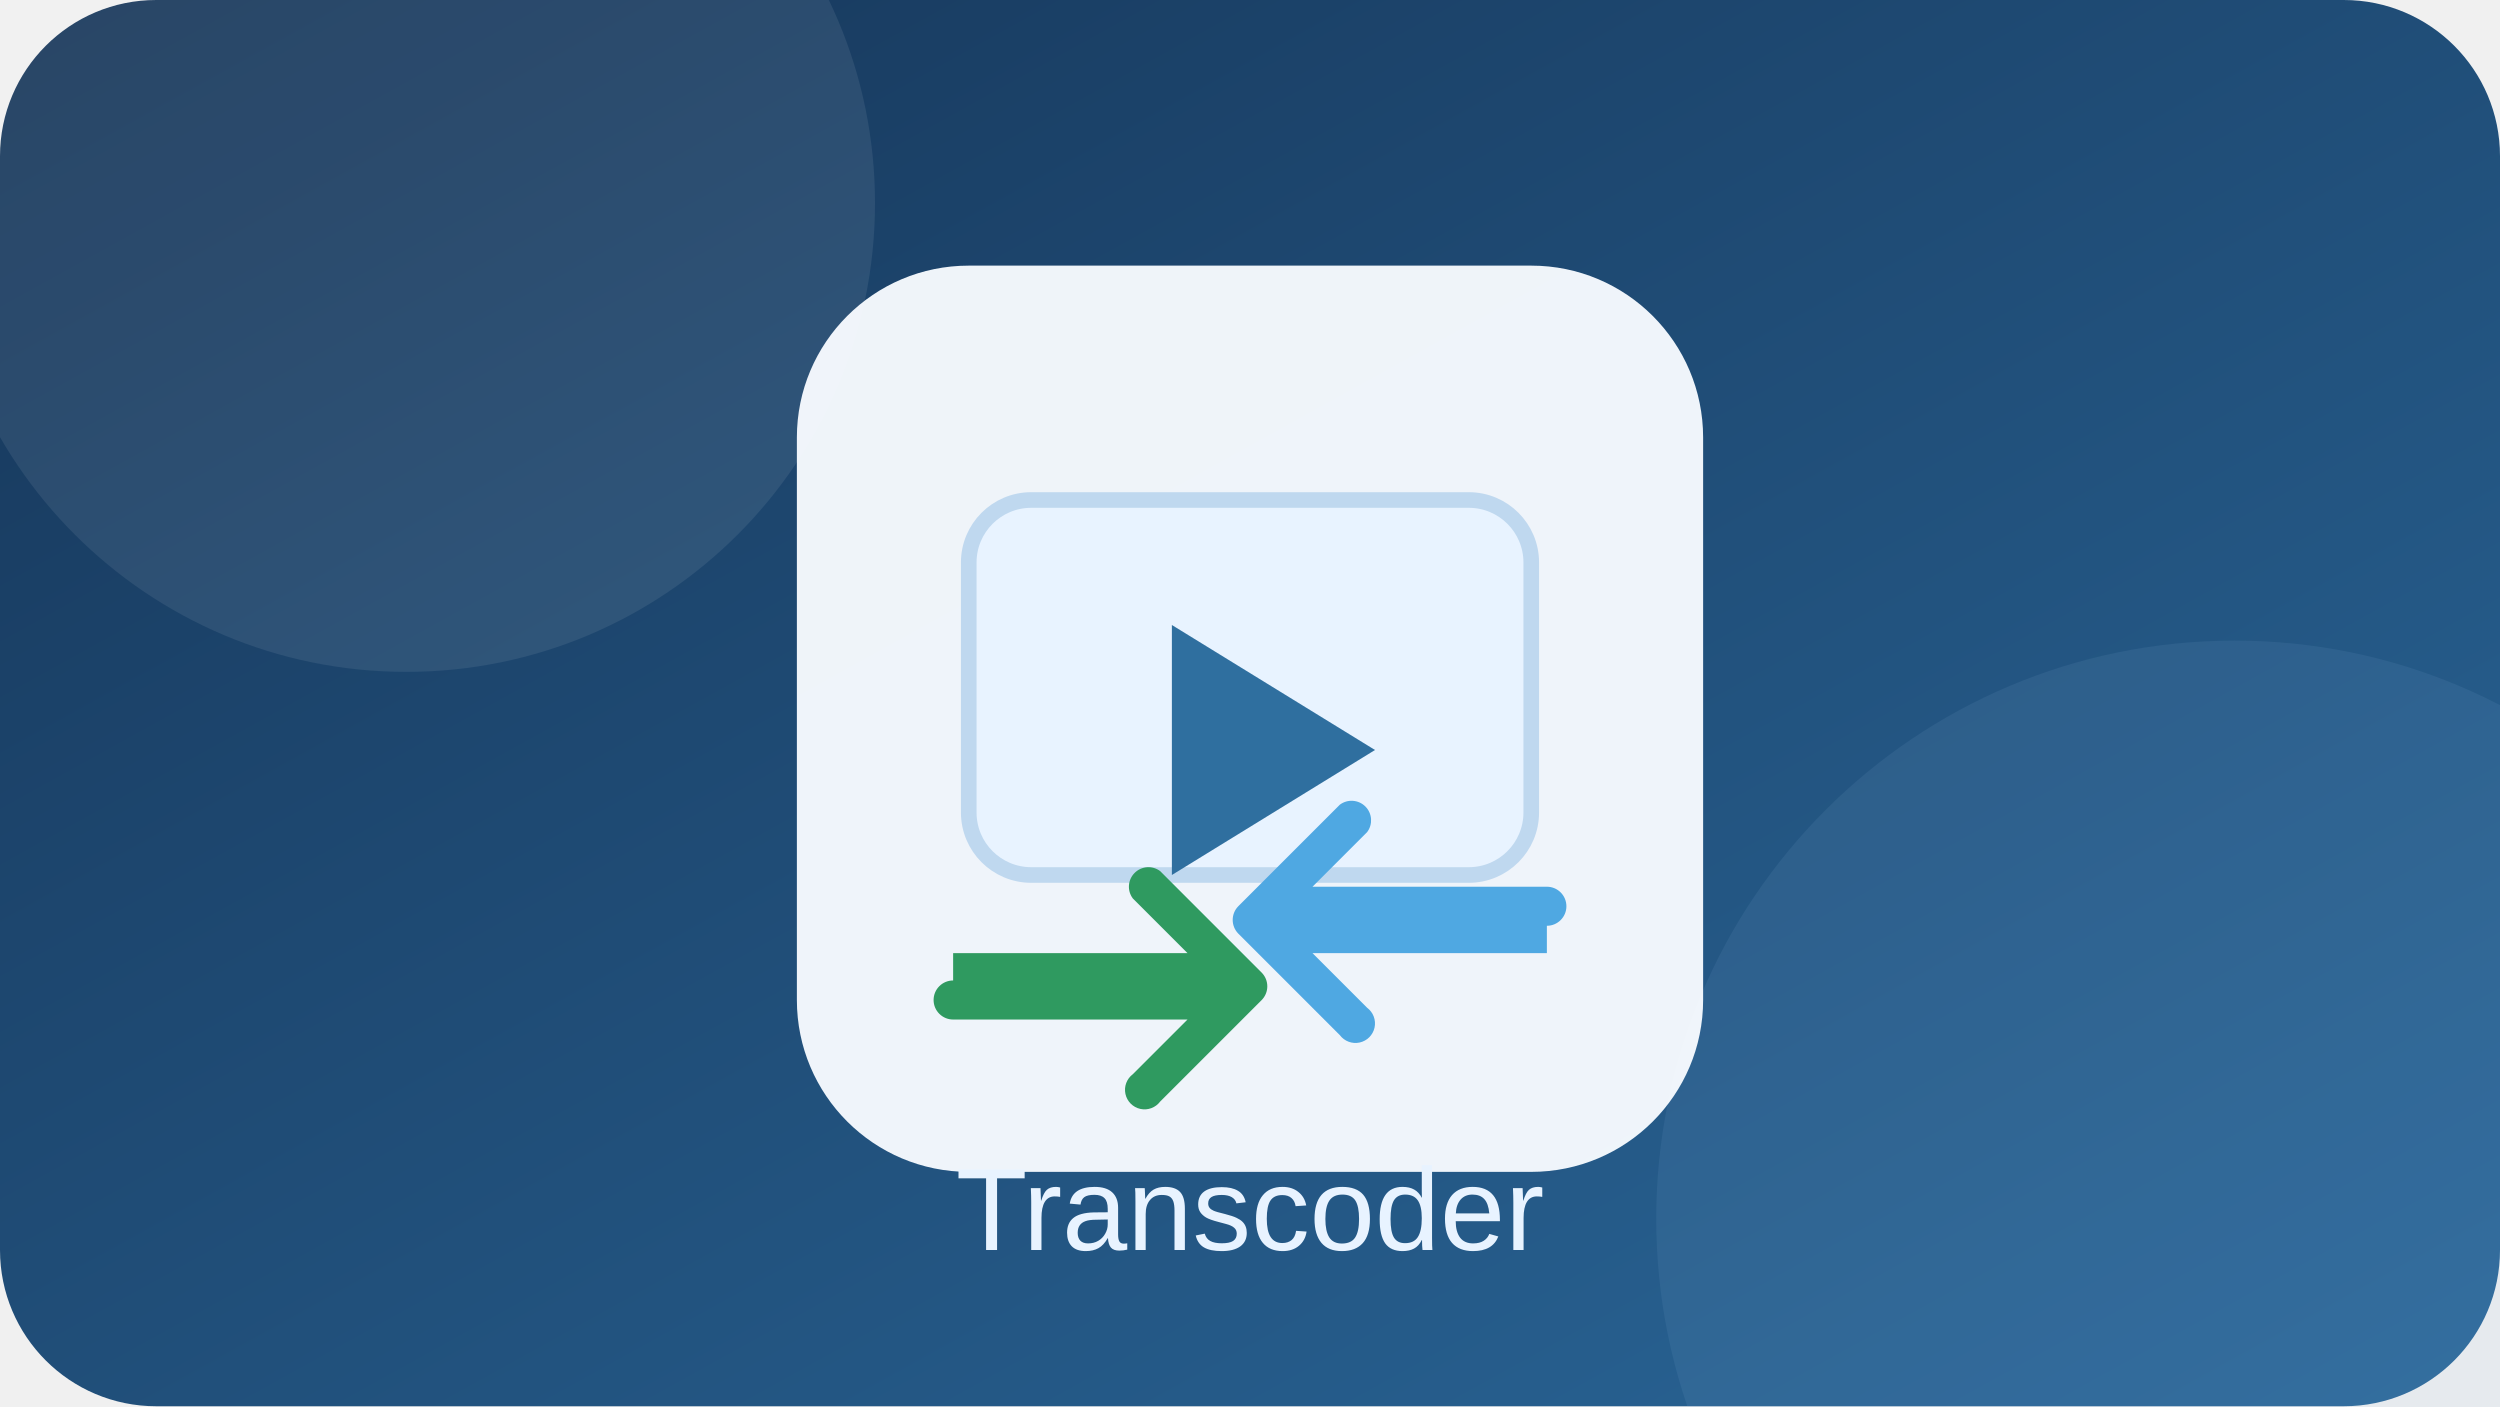
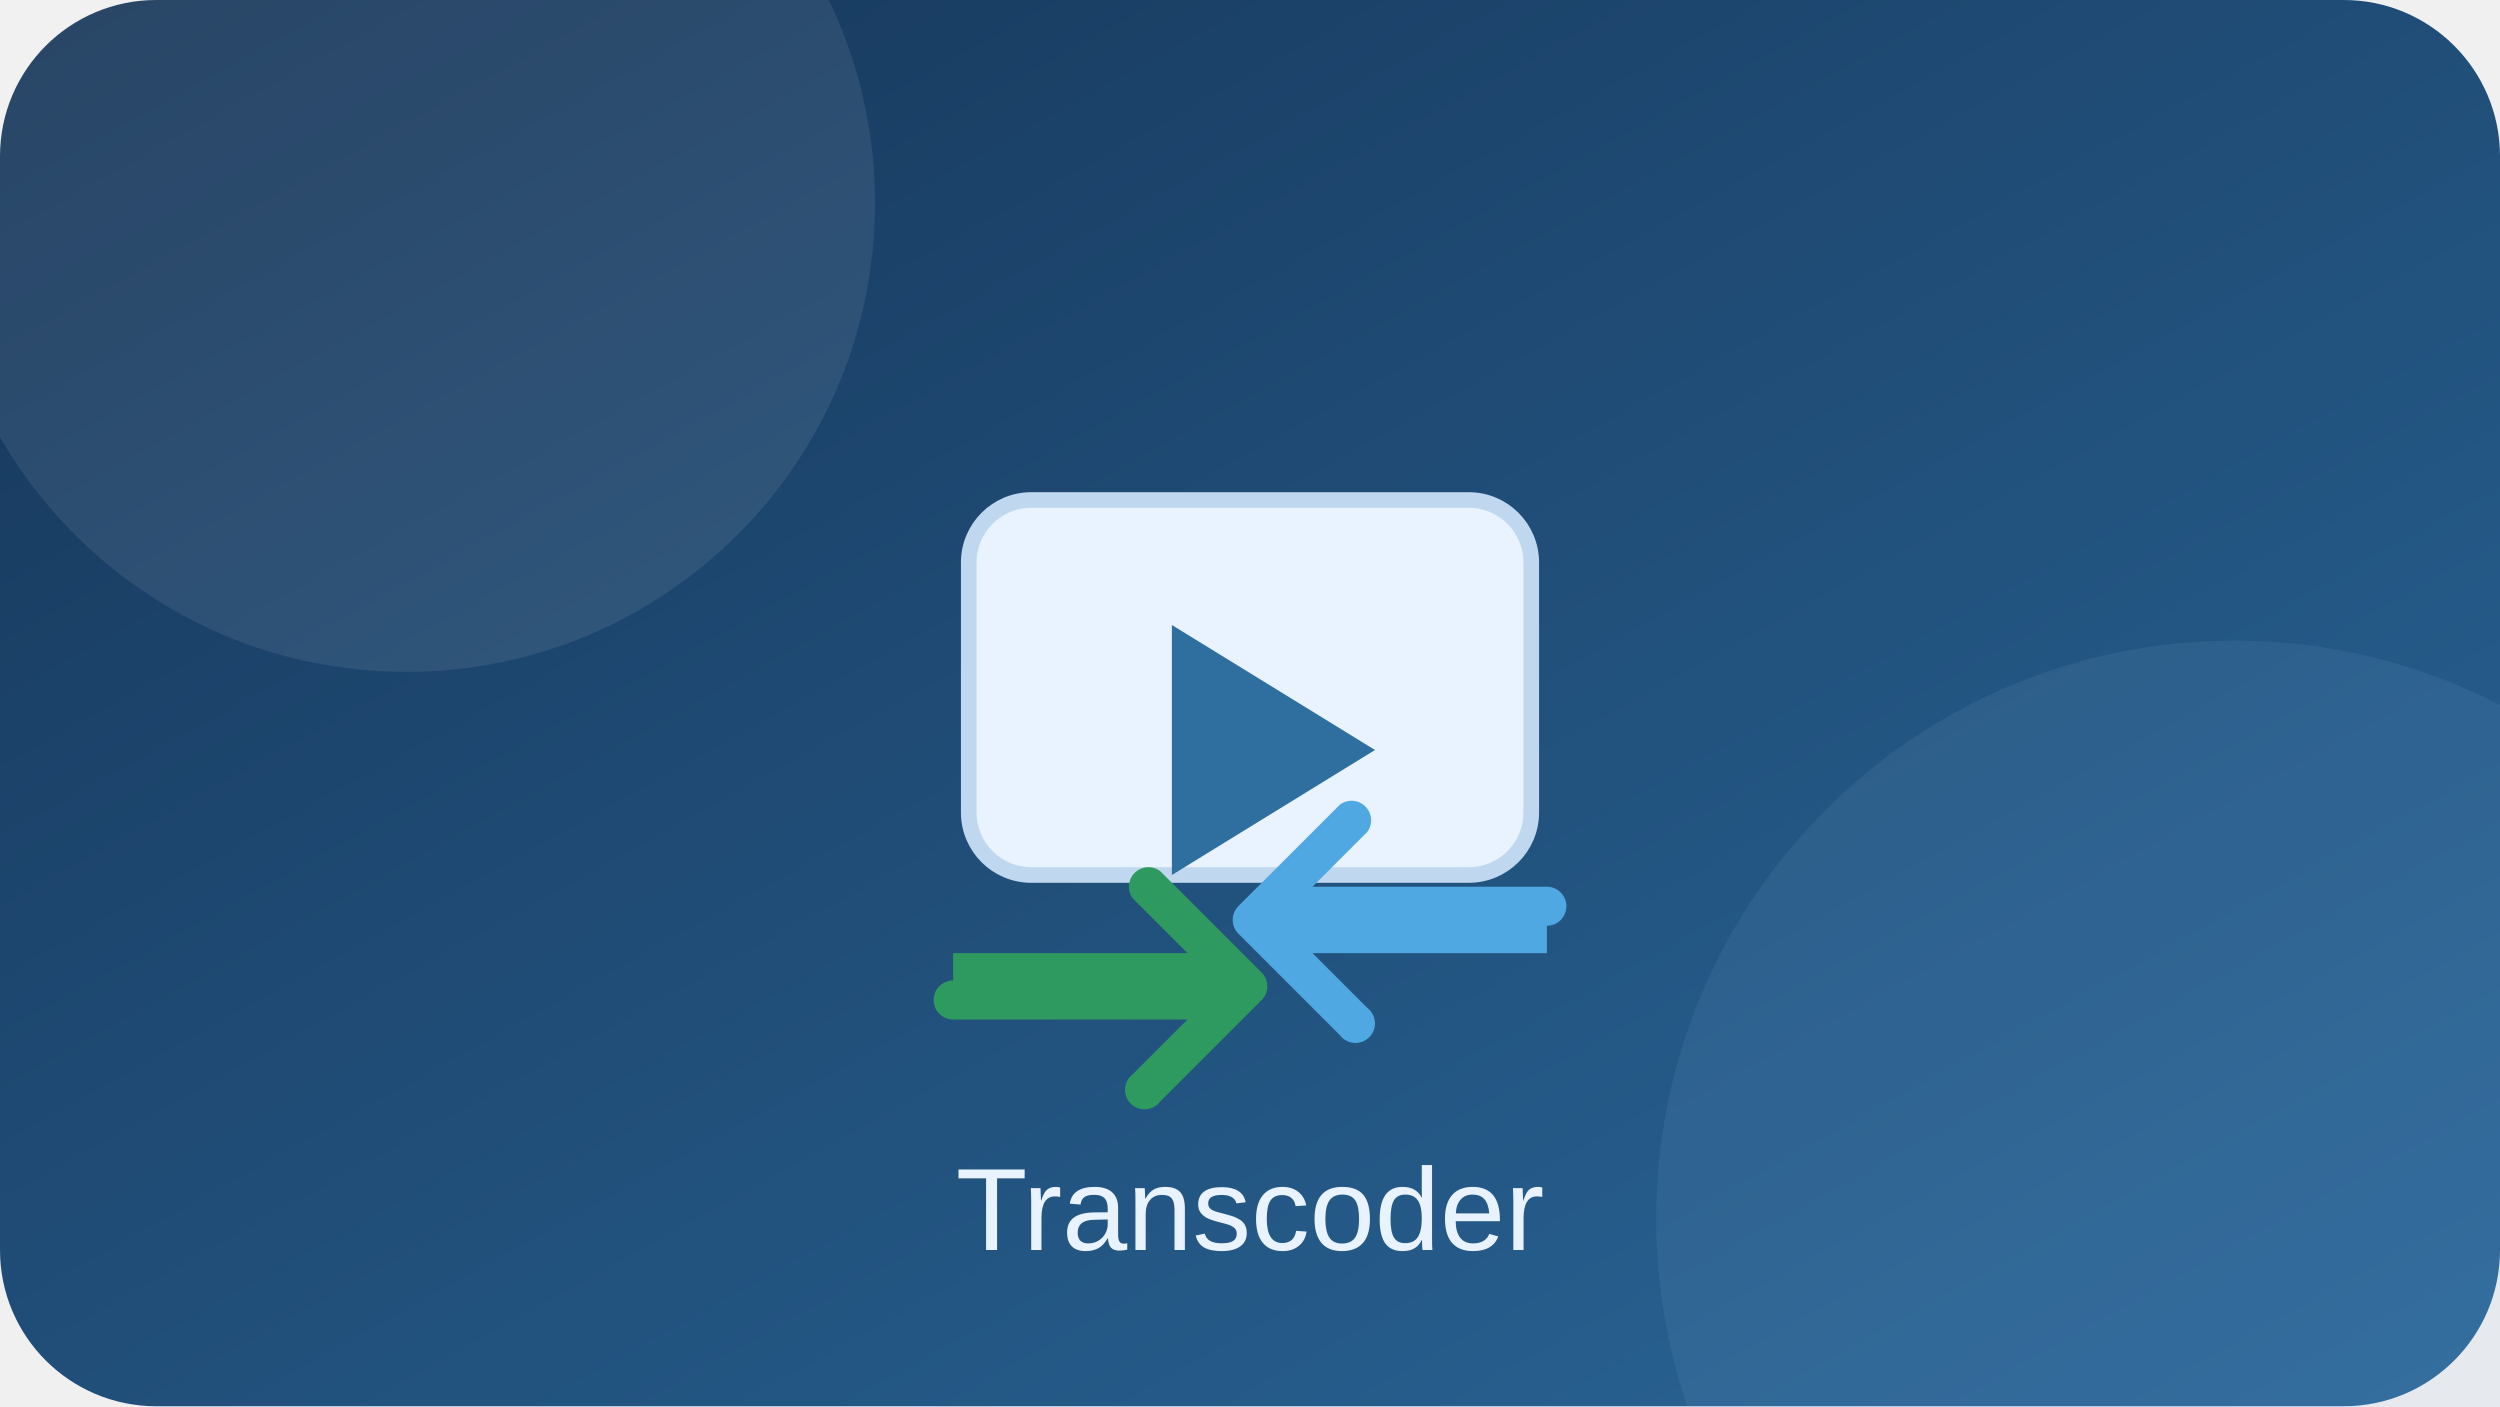
<svg xmlns="http://www.w3.org/2000/svg" viewBox="0 0 320 180" role="img" aria-label="Transcoder webapp illustration">
  <defs>
    <linearGradient id="t-bg" x1="0" y1="0" x2="1" y2="1">
      <stop offset="0" stop-color="#163558" />
      <stop offset="1" stop-color="#2a6799" />
    </linearGradient>
  </defs>
  <rect width="320" height="180" rx="20" fill="url(#t-bg)" />
  <circle cx="52" cy="26" r="60" fill="#ffffff" fill-opacity="0.08" />
  <circle cx="286" cy="156" r="74" fill="#93bbe4" fill-opacity="0.1" />
-   <rect x="102" y="34" width="116" height="116" rx="22" fill="#f7fbff" fill-opacity="0.96" />
  <rect x="124" y="64" width="72" height="48" rx="8" fill="#e8f3ff" stroke="#bfd8ef" stroke-width="2" />
  <polygon points="150,80 176,96 150,112" fill="#2f6f9f" />
  <path d="M122 122h30l-7-7a2.5 2.5 0 0 1 3.5-3.5l13 13a2.5 2.5 0 0 1 0 3.5l-13 13a2.5 2.5 0 1 1-3.5-3.5l7-7h-30a2.5 2.5 0 0 1 0-5z" fill="#2f9a60" />
  <path d="M198 122h-30l7 7a2.5 2.5 0 1 1-3.5 3.5l-13-13a2.5 2.5 0 0 1 0-3.5l13-13a2.5 2.5 0 0 1 3.5 3.5l-7 7h30a2.5 2.5 0 0 1 0 5z" fill="#4fa8e2" />
  <text x="160" y="160" text-anchor="middle" font-size="15" font-family="Segoe UI, Arial, sans-serif" fill="#e8f3ff">Transcoder</text>
</svg>
